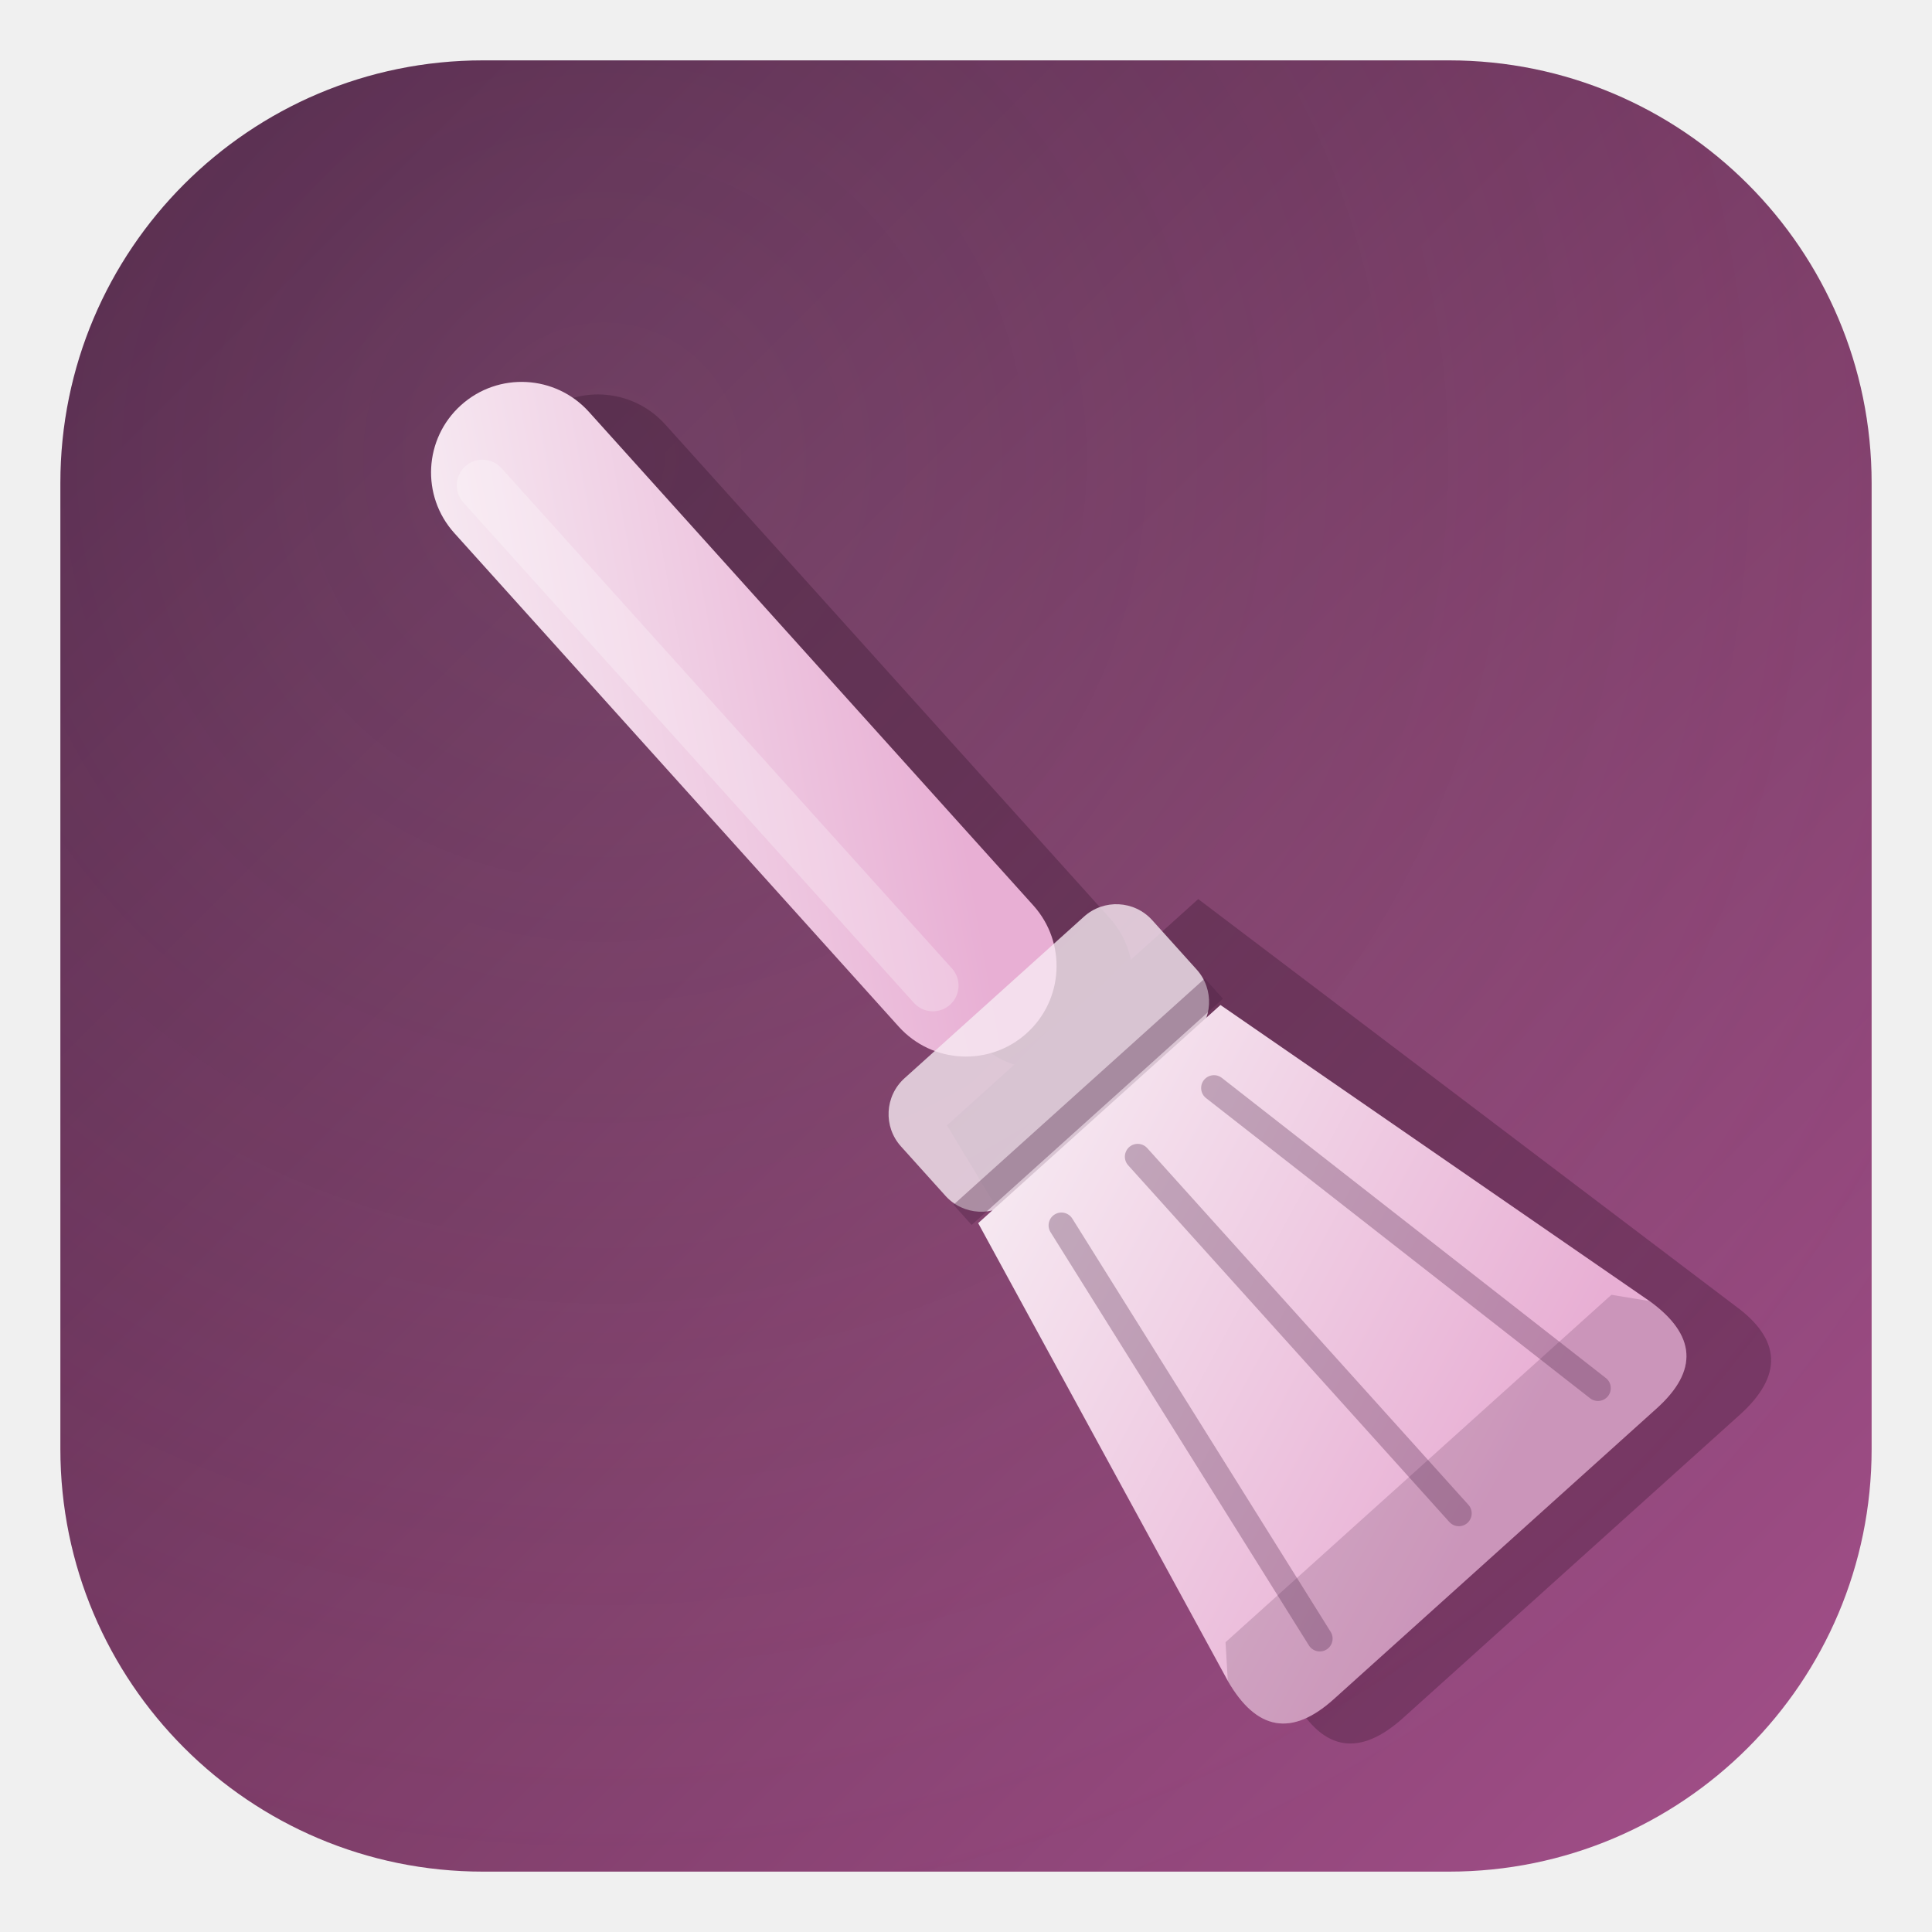
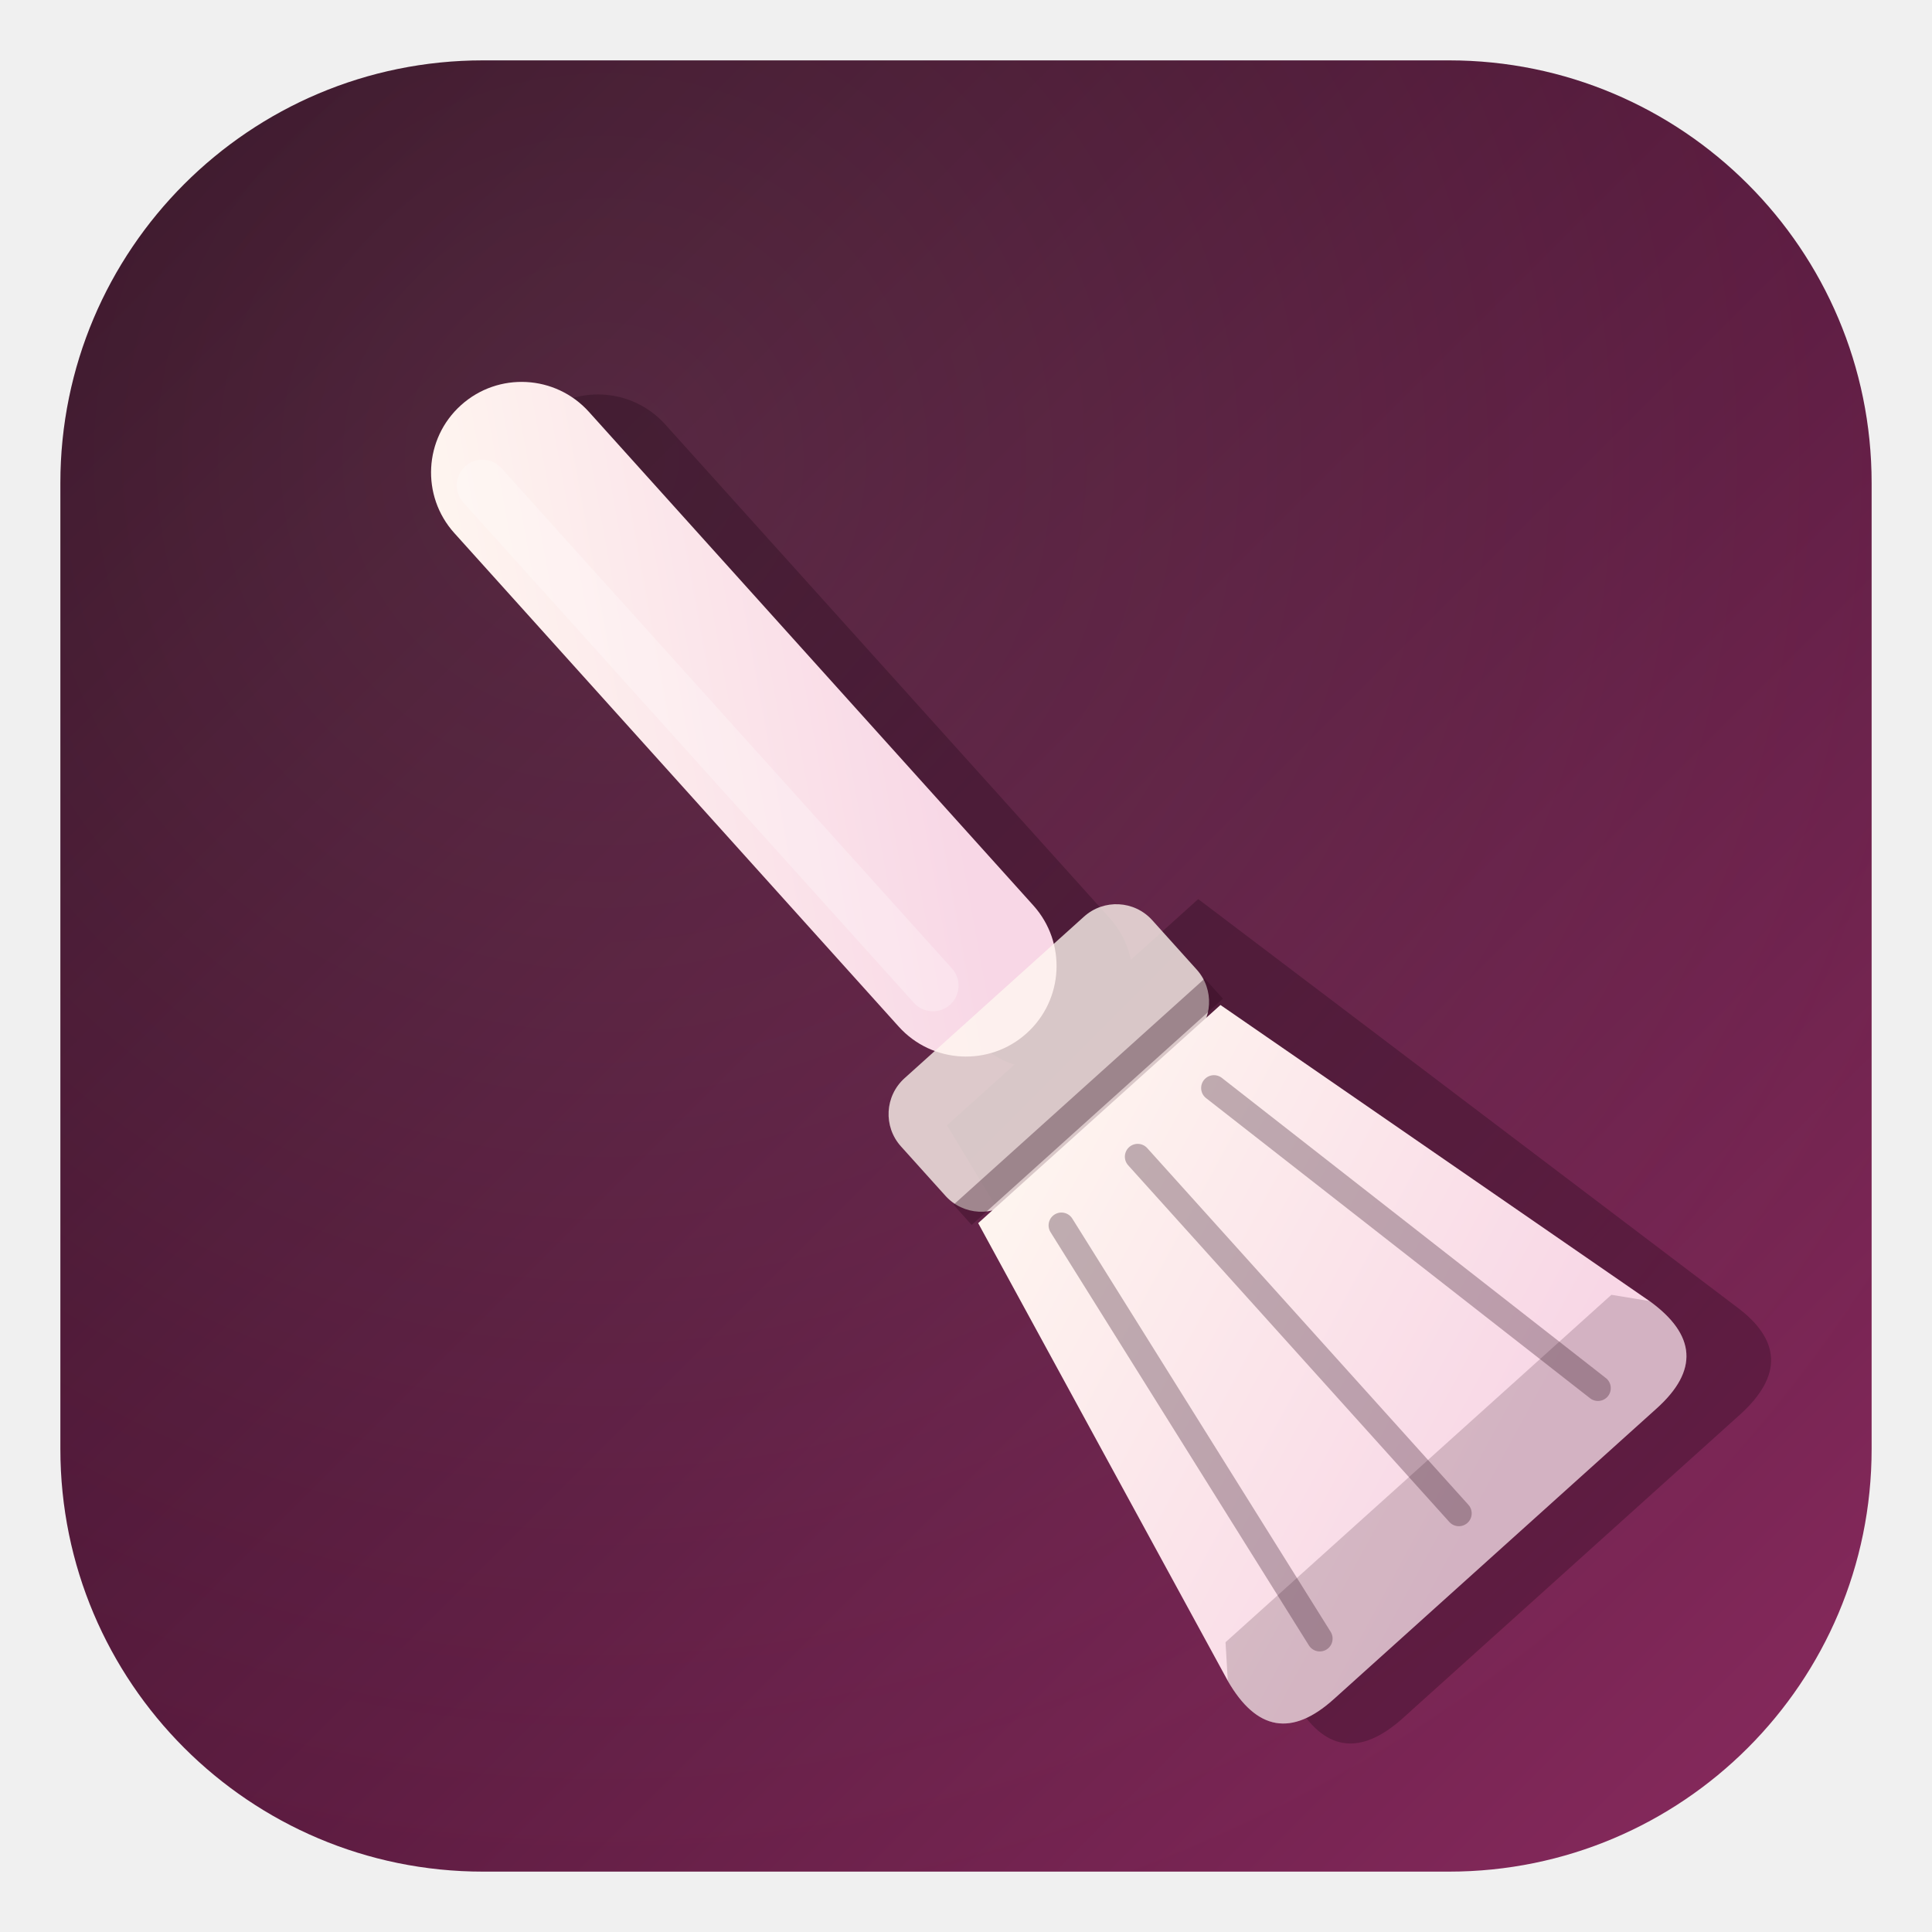
<svg xmlns="http://www.w3.org/2000/svg" viewBox="0 0 64 64" width="64" height="64">
  <defs>
    <linearGradient id="hero" x1="0" y1="0" x2="1" y2="1">
-       <stop offset="0" stop-color="#4a1f42" />
-       <stop offset="0.55" stop-color="#7d3c68" />
-       <stop offset="1" stop-color="#a4508b" />
+       <stop offset="0" stop-color="#2d0a1d" />
+       <stop offset="0.55" stop-color="#5c1a40" />
+       <stop offset="1" stop-color="#8a2b5f" />
    </linearGradient>
    <radialGradient id="sheen" cx="0.3" cy="0.22" r="0.85">
-       <stop offset="0" stop-color="#f7ecf3" stop-opacity="0.10" />
-       <stop offset="1" stop-color="#f7ecf3" stop-opacity="0" />
+       <stop offset="0" stop-color="#fff7f0" stop-opacity="0.10" />
+       <stop offset="1" stop-color="#fff7f0" stop-opacity="0" />
    </radialGradient>
    <linearGradient id="cream" x1="0" y1="0" x2="0.35" y2="1">
-       <stop offset="0" stop-color="#f7ecf3" />
-       <stop offset="1" stop-color="#e8afd4" />
+       <stop offset="0" stop-color="#fff7f0" />
+       <stop offset="1" stop-color="#f8d7e6" />
    </linearGradient>
  </defs>
  <rect x="2" y="2" width="60" height="60" rx="14" fill="url(#hero)" />
  <rect x="2" y="2" width="60" height="60" rx="14" fill="url(#sheen)" />
  <g transform="rotate(-42 32 32)">
-     <g fill="#280a20" opacity="0.28" transform="translate(1.6,2)">
+     <g fill="#1a0511" opacity="0.28" transform="translate(1.6,2)">
      <rect x="29" y="7" width="6" height="28" rx="3" />
      <path d="M26.4 33.5 H37.6 L41.8 55.4 Q42.4 58.2 39.5 58.2 H24.5 Q21.6 58.2 22.2 55.4 Z" />
    </g>
    <rect x="29" y="7" width="6" height="28" rx="3" fill="url(#cream)" />
    <rect x="29.9" y="8.6" width="1.7" height="24" rx="0.85" fill="#ffffff" opacity="0.25" />
-     <rect x="26.4" y="33.4" width="11.2" height="5.4" rx="1.6" fill="#f7ecf3" opacity="0.78" />
-     <rect x="26.4" y="37.6" width="11.2" height="0.9" fill="#4a1f42" opacity="0.35" />
+     <rect x="26.4" y="33.4" width="11.2" height="5.4" rx="1.6" fill="#fff7f0" opacity="0.78" />
+     <rect x="26.4" y="37.6" width="11.2" height="0.9" fill="#2d0a1d" opacity="0.35" />
    <path d="M26.6 38.6 H37.4 L41.4 55.4 Q42 58.2 39.2 58.2 H24.8 Q22 58.2 22.6 55.4 Z" fill="url(#cream)" />
-     <g stroke="#4a1f42" stroke-width="0.85" opacity="0.30" stroke-linecap="round">
+     <g stroke="#2d0a1d" stroke-width="0.85" opacity="0.30" stroke-linecap="round">
      <path d="M28.6 40.5 25.8 56.4" />
      <path d="M32 40.5 32 56.4" />
      <path d="M35.4 40.5 38.2 56.4" />
    </g>
-     <path d="M23.4 54.4 H40.6 L41.4 55.4 Q42 58.2 39.2 58.2 H24.8 Q22 58.2 22.6 55.4 Z" fill="#4a1f42" opacity="0.18" />
+     <path d="M23.4 54.4 H40.6 L41.4 55.4 Q42 58.2 39.2 58.2 H24.8 Q22 58.2 22.6 55.4 Z" fill="#2d0a1d" opacity="0.18" />
  </g>
</svg>
